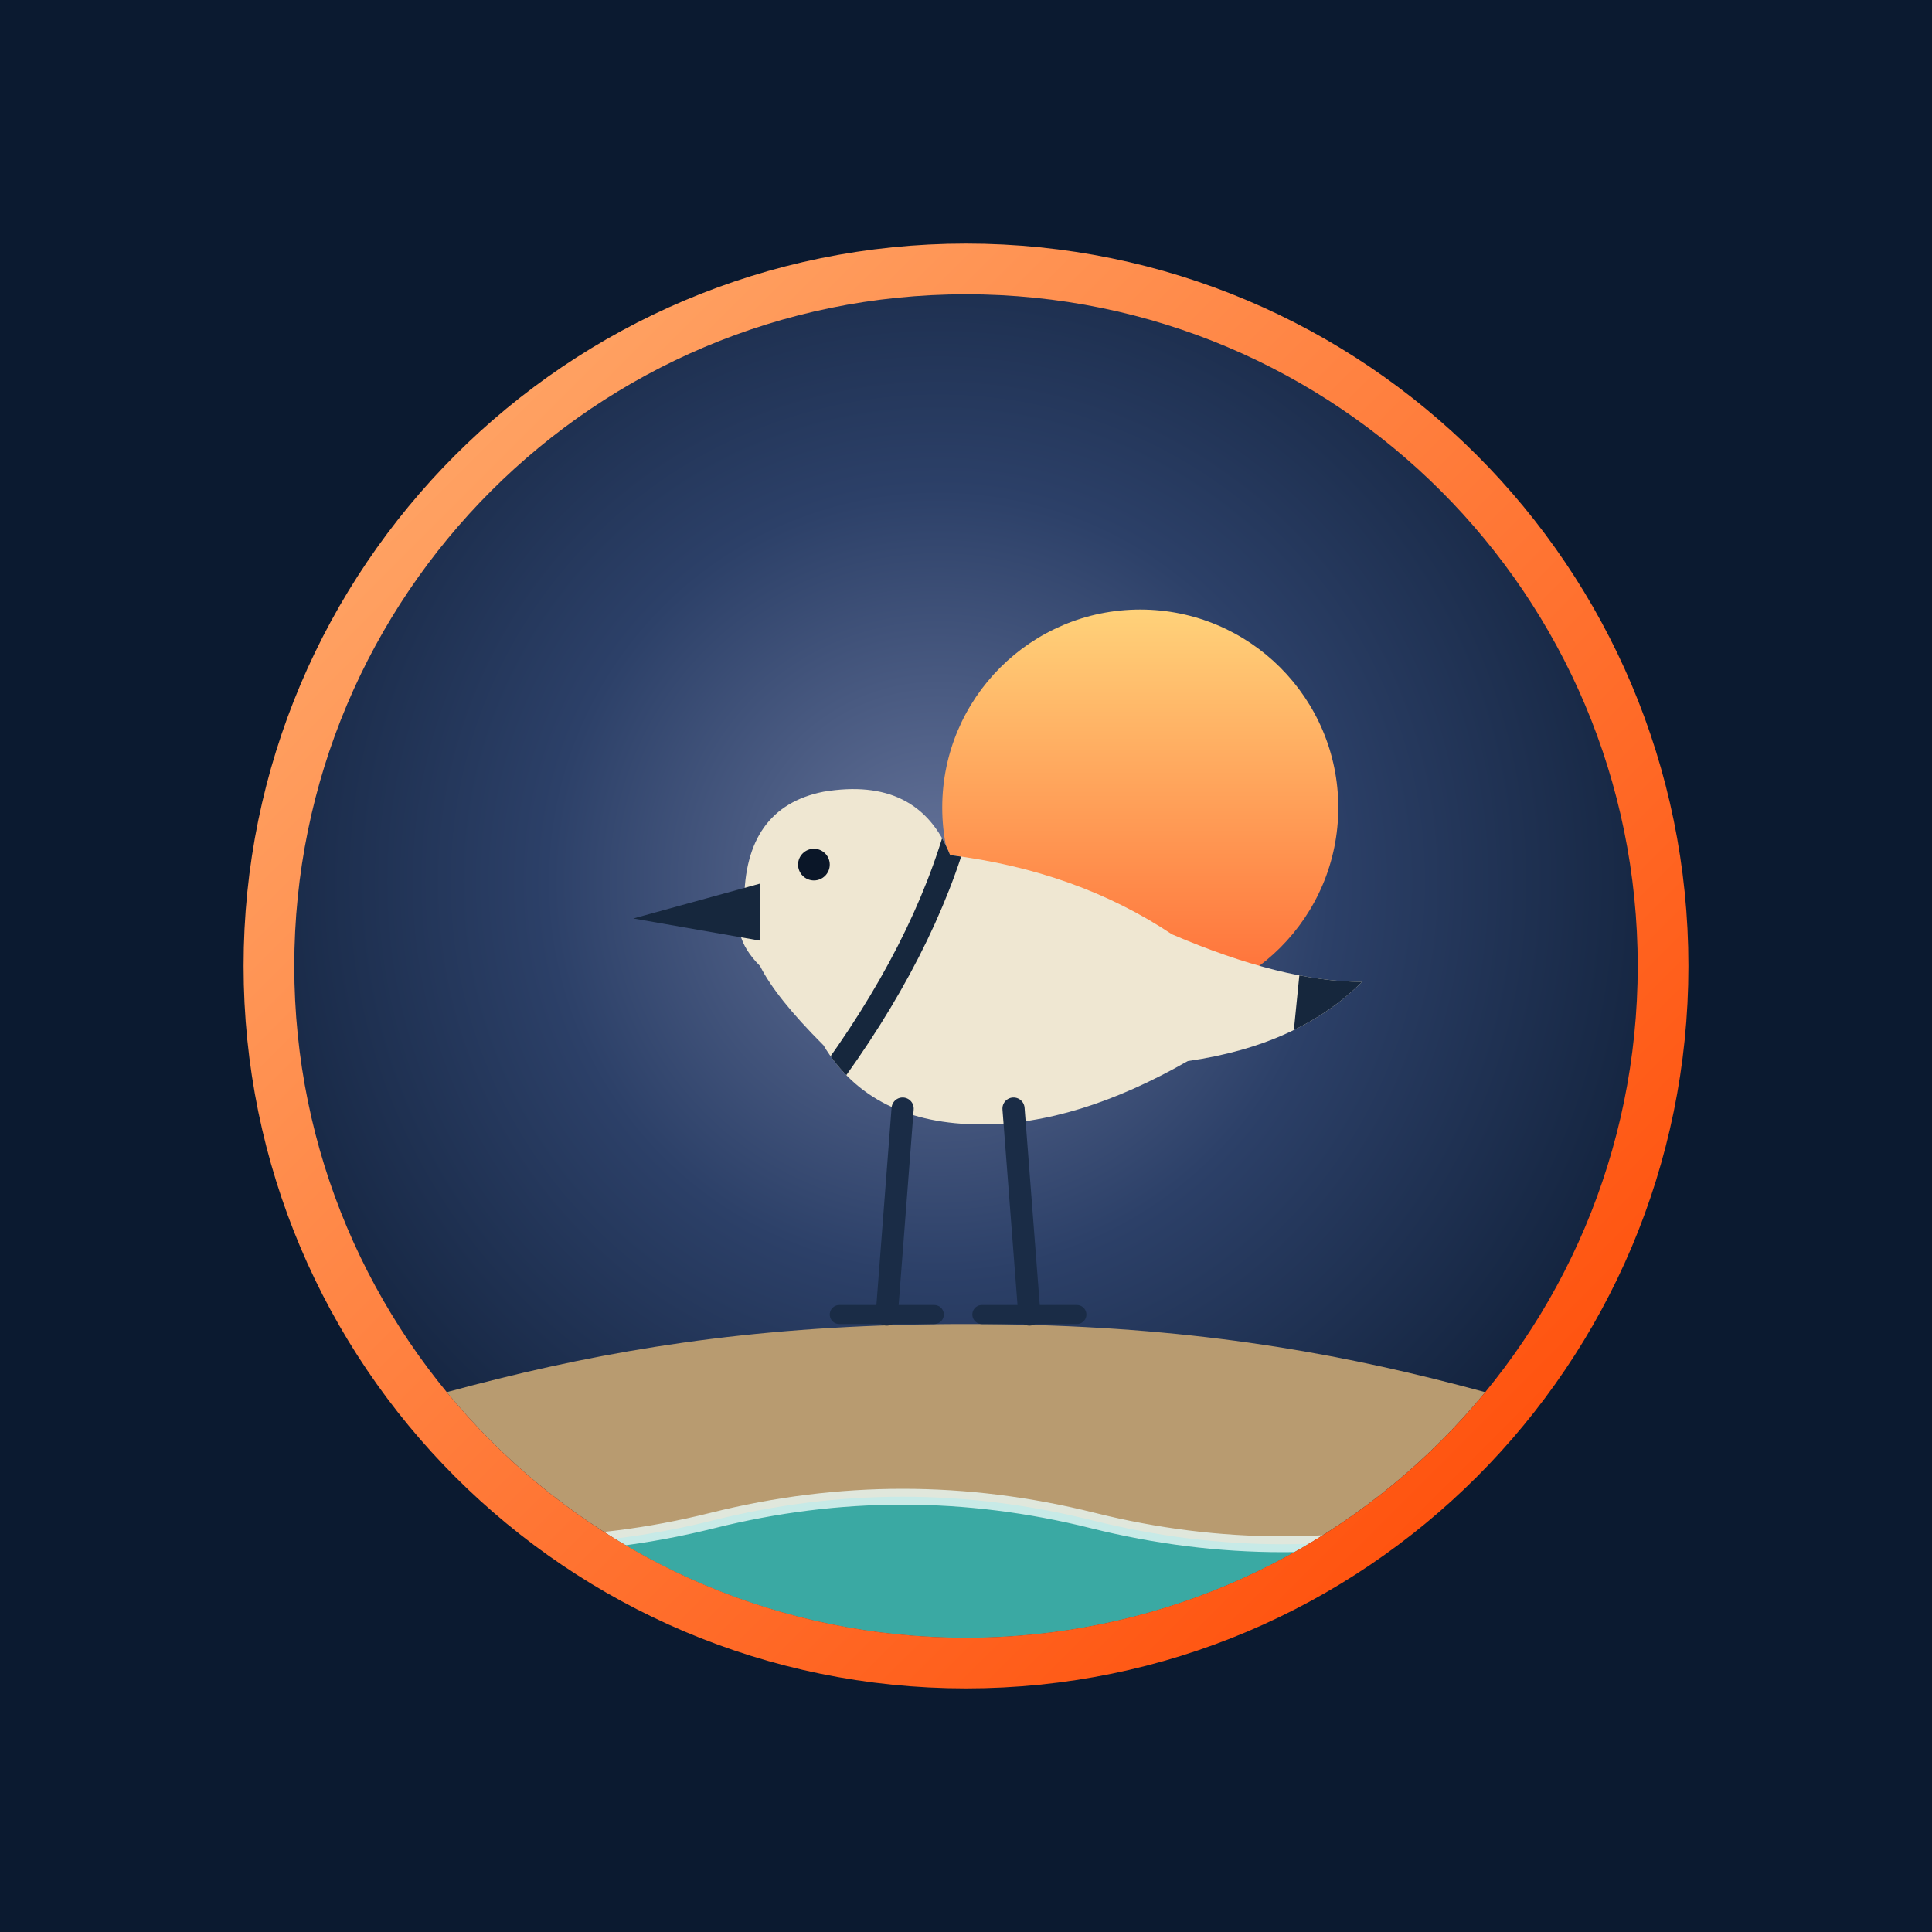
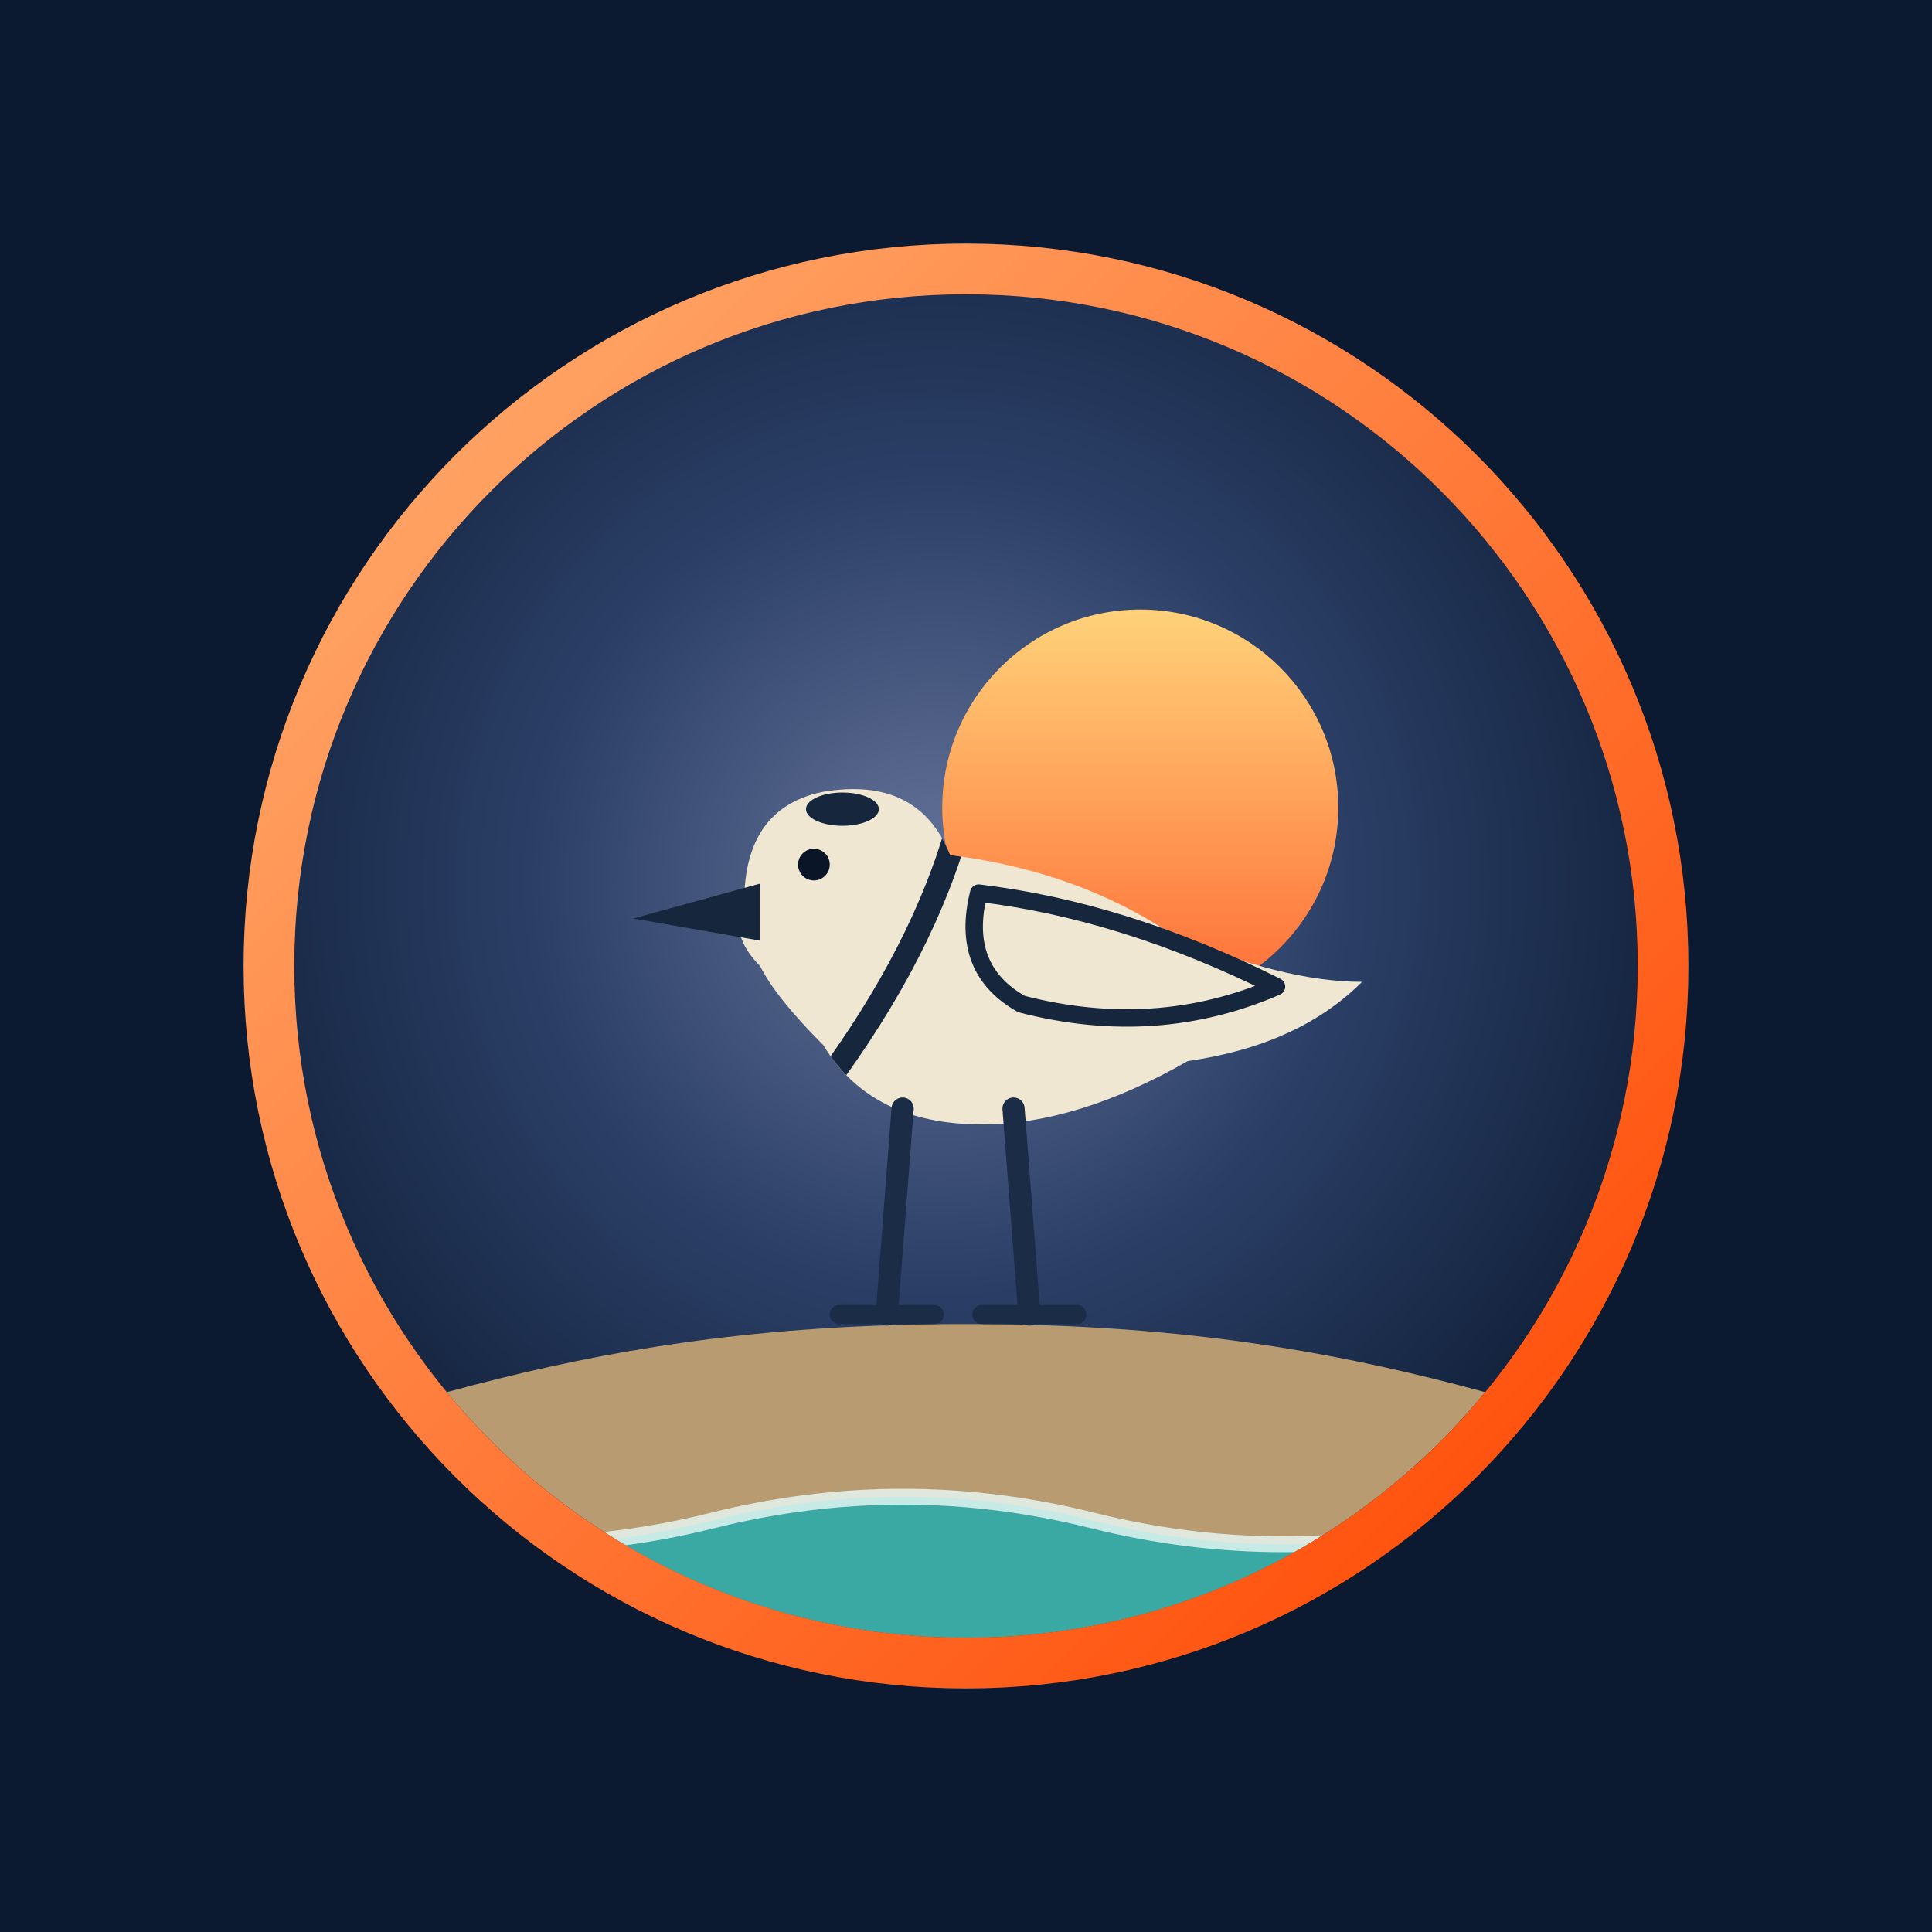
<svg xmlns="http://www.w3.org/2000/svg" viewBox="0 0 100 100" role="img" aria-label="Surftober app icon">
  <defs>
    <linearGradient id="ring" x1="0" y1="0" x2="1" y2="1">
      <stop offset="0" stop-color="#ffb072" />
      <stop offset="1" stop-color="#ff4500" />
    </linearGradient>
    <linearGradient id="sun" x1="0" y1="0" x2="0" y2="1">
      <stop offset="0" stop-color="#ffd27a" />
      <stop offset="1" stop-color="#ff6b35" />
    </linearGradient>
    <radialGradient id="sky" cx="48%" cy="44%" r="62%">
      <stop offset="0" stop-color="#66749a" />
      <stop offset="0.45" stop-color="#2c4068" />
      <stop offset="1" stop-color="#0b1a30" />
    </radialGradient>
    <clipPath id="disc">
      <circle cx="50" cy="50" r="42.4" />
    </clipPath>
    <clipPath id="bird">
      <path d="M36 46 Q 36 40 41 39 Q 47 38 49 43 Q 57 44 63 48 Q 70 51 75 51 Q 71 55 64 56 Q 57 60 51 60 Q 44 60 41 55 Q 38 52 37 50 Q 35 48 36 46 Z" />
    </clipPath>
  </defs>
  <rect width="100" height="100" fill="#0b1a30" />
  <g transform="translate(50,50) scale(0.82) translate(-50,-50)">
    <circle cx="50" cy="50" r="45" fill="url(#sky)" />
    <g clip-path="url(#disc)">
      <circle cx="61" cy="40" r="12.5" fill="url(#sun)" />
      <path d="M-6 84.0 C 14 78, 26.0 72.6, 50 72.6 C 74.0 72.6, 86 78, 106 84.0 L 106 104 L -6 104 Z" fill="#b89b70" />
      <path d="M-14 85 q 12 -3 24 0 t 24 0 t 24 0 t 24 0 t 24 0 t 24 0 L 120 104 L -14 104 Z" fill="#3aa9a3" />
      <path d="M-14 85 q 12 -3 24 0 t 24 0 t 24 0 t 24 0 t 24 0 t 24 0" fill="none" stroke="#eafaf8" stroke-width="1" stroke-linecap="round" opacity="0.8" />
      <path d="M36 46 Q 36 40 41 39 Q 47 38 49 43 Q 57 44 63 48 Q 70 51 75 51 Q 71 55 64 56 Q 57 60 51 60 Q 44 60 41 55 Q 38 52 37 50 Q 35 48 36 46 Z" fill="#efe7d2" />
      <path d="M46 59 L 45 72 M53 59 L 54 72" stroke="#1a2c46" stroke-width="1.4" stroke-linecap="round" />
      <path d="M42 72 L 48 72 M51 72 L 57 72" stroke="#1a2c46" stroke-width="1.2" stroke-linecap="round" />
      <path d="M49.6 40.8 Q 47.4 49 41 57.6" fill="none" stroke="#16273d" stroke-width="1.5" clip-path="url(#bird)" />
-       <path d="M71.6 45 L 80 45 L 80 59 L 70.2 59 Z" fill="#16273d" clip-path="url(#bird)" />
+       <ellipse cx="42.2" cy="40.1" rx="2.3" ry="1.05" fill="#16273d" />
+       <path d="M50.8 45.4 Q 60 46.5 69.6 51.3 Q 62 54.6 53.5 52.4 Q 49.6 50.2 50.8 45.4 Z" fill="none" stroke="#16273d" stroke-width="1.1" stroke-linejoin="round" />
      <polygon points="37,44.8 29,47 37,48.4" fill="#16273d" />
      <circle cx="40.4" cy="43.6" r="1" fill="#0a1628" />
    </g>
    <circle cx="50" cy="50" r="44" fill="none" stroke="url(#ring)" stroke-width="3.2" />
  </g>
</svg>
